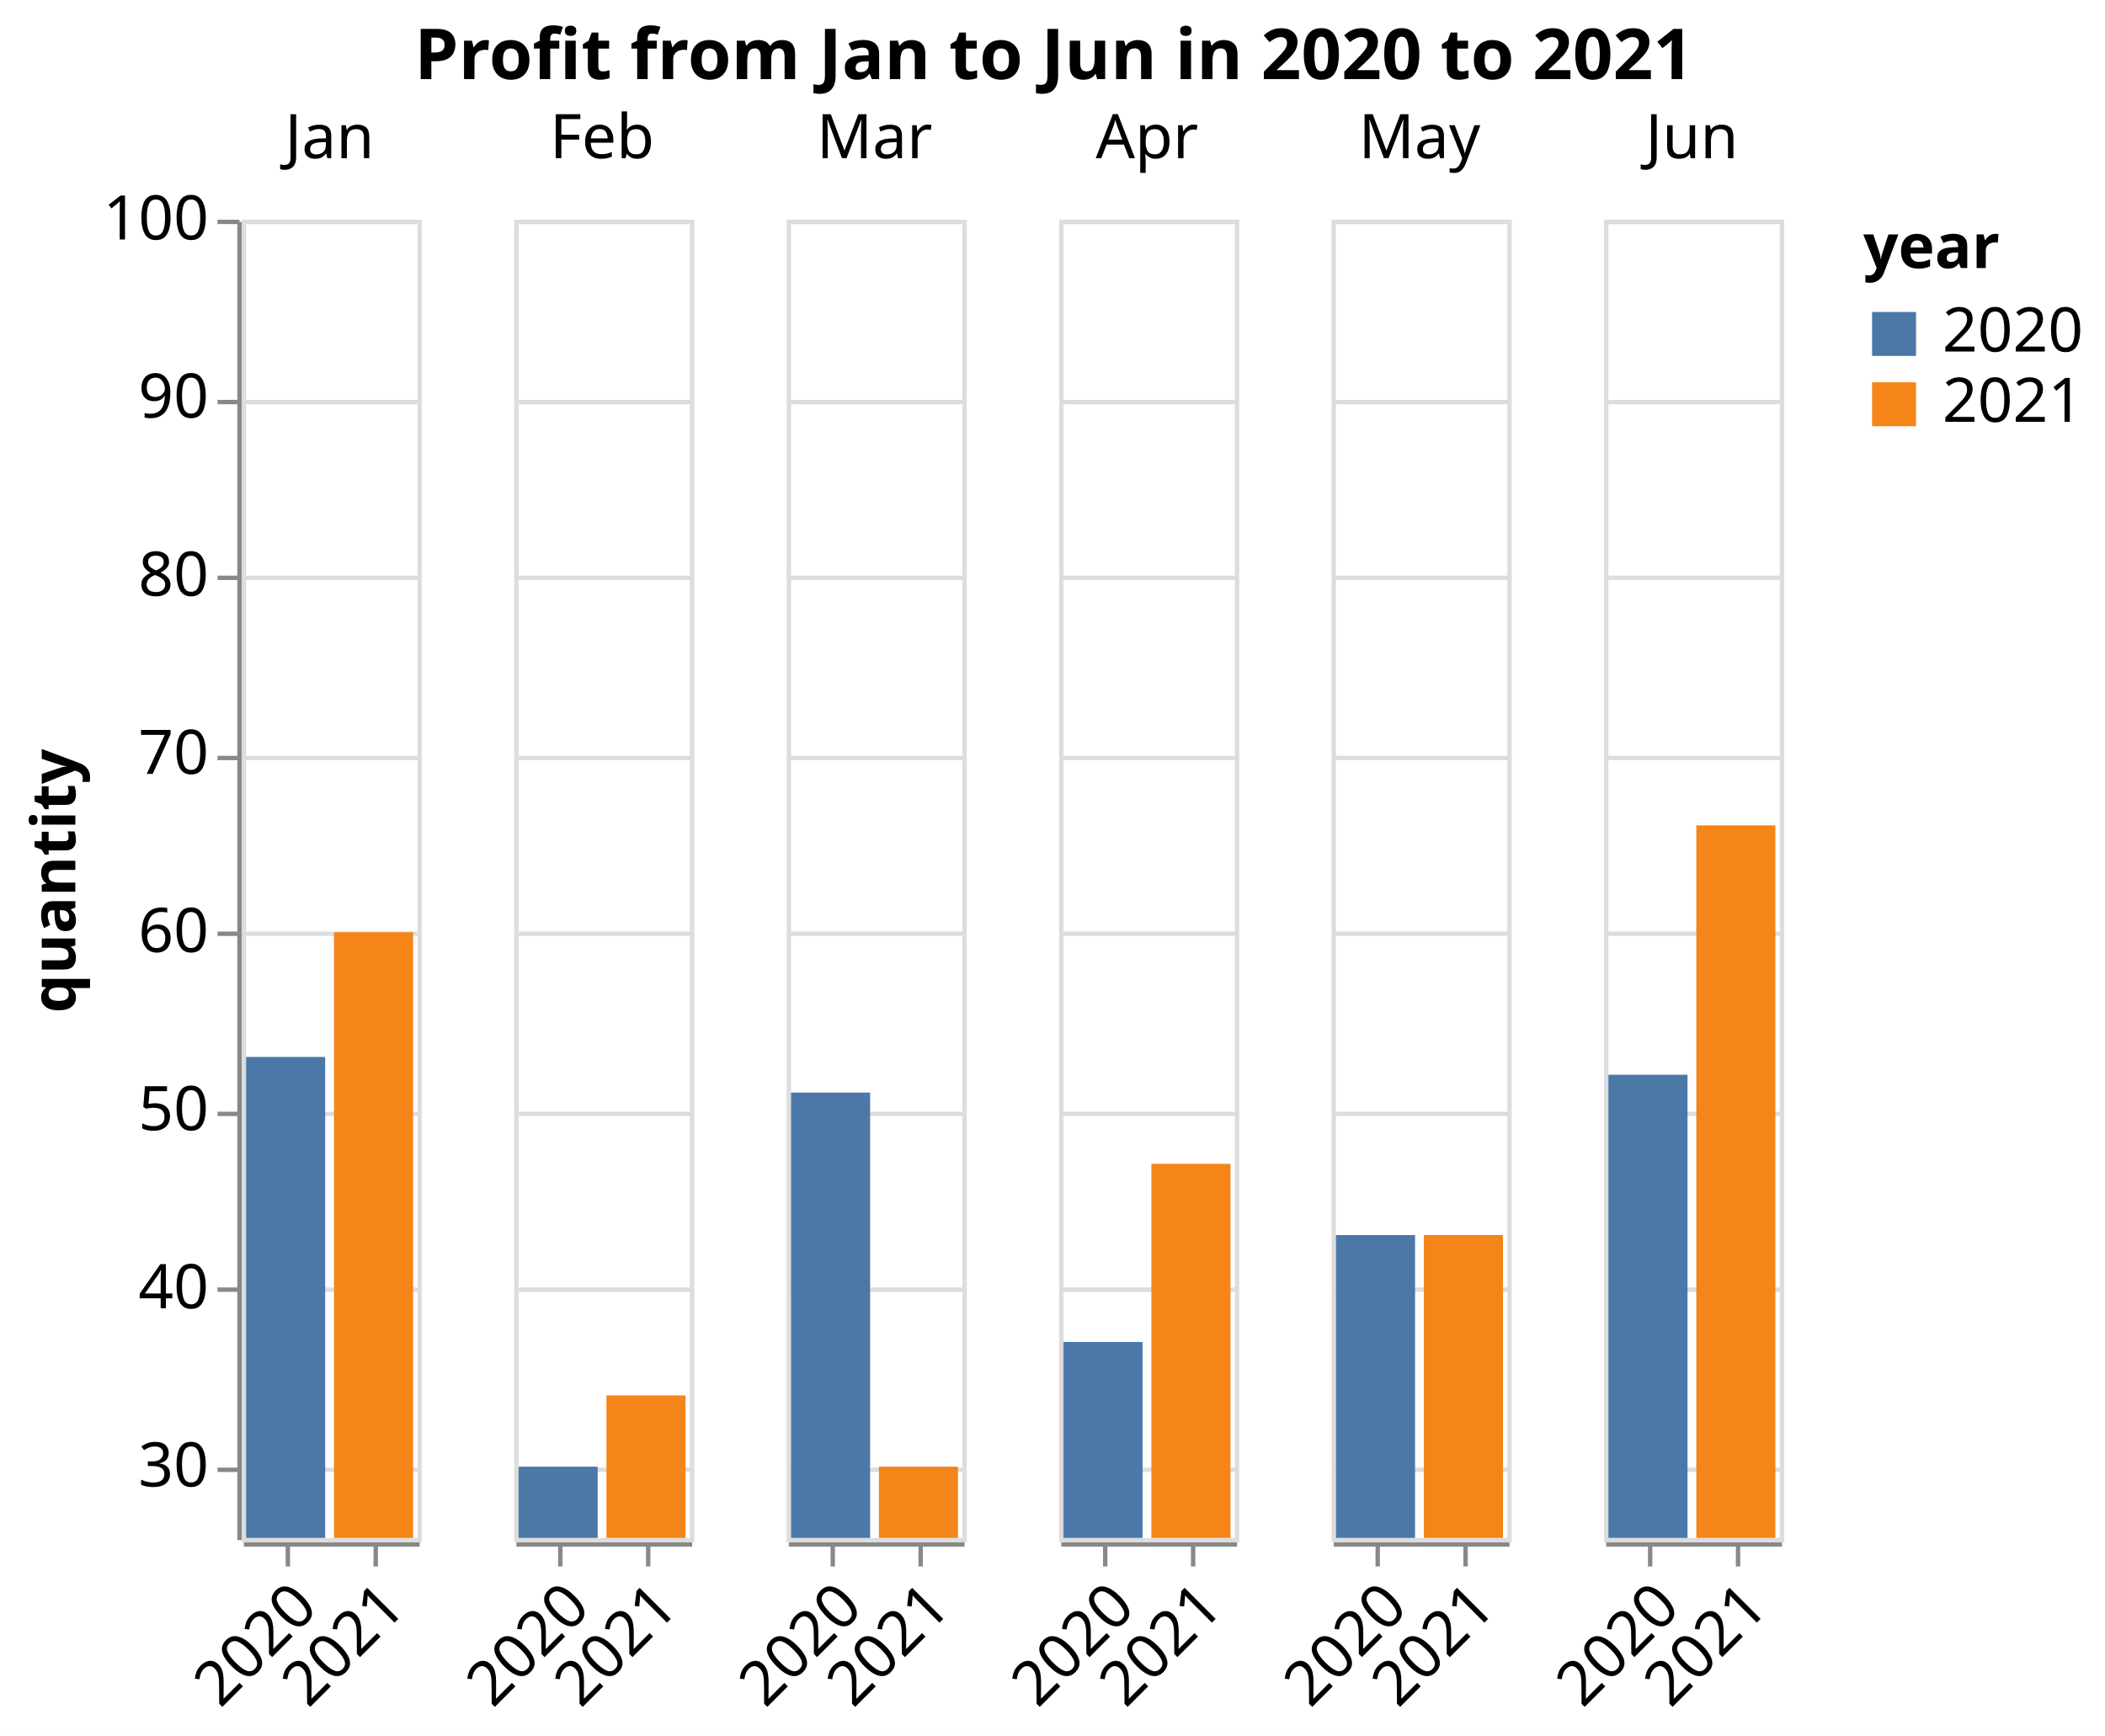
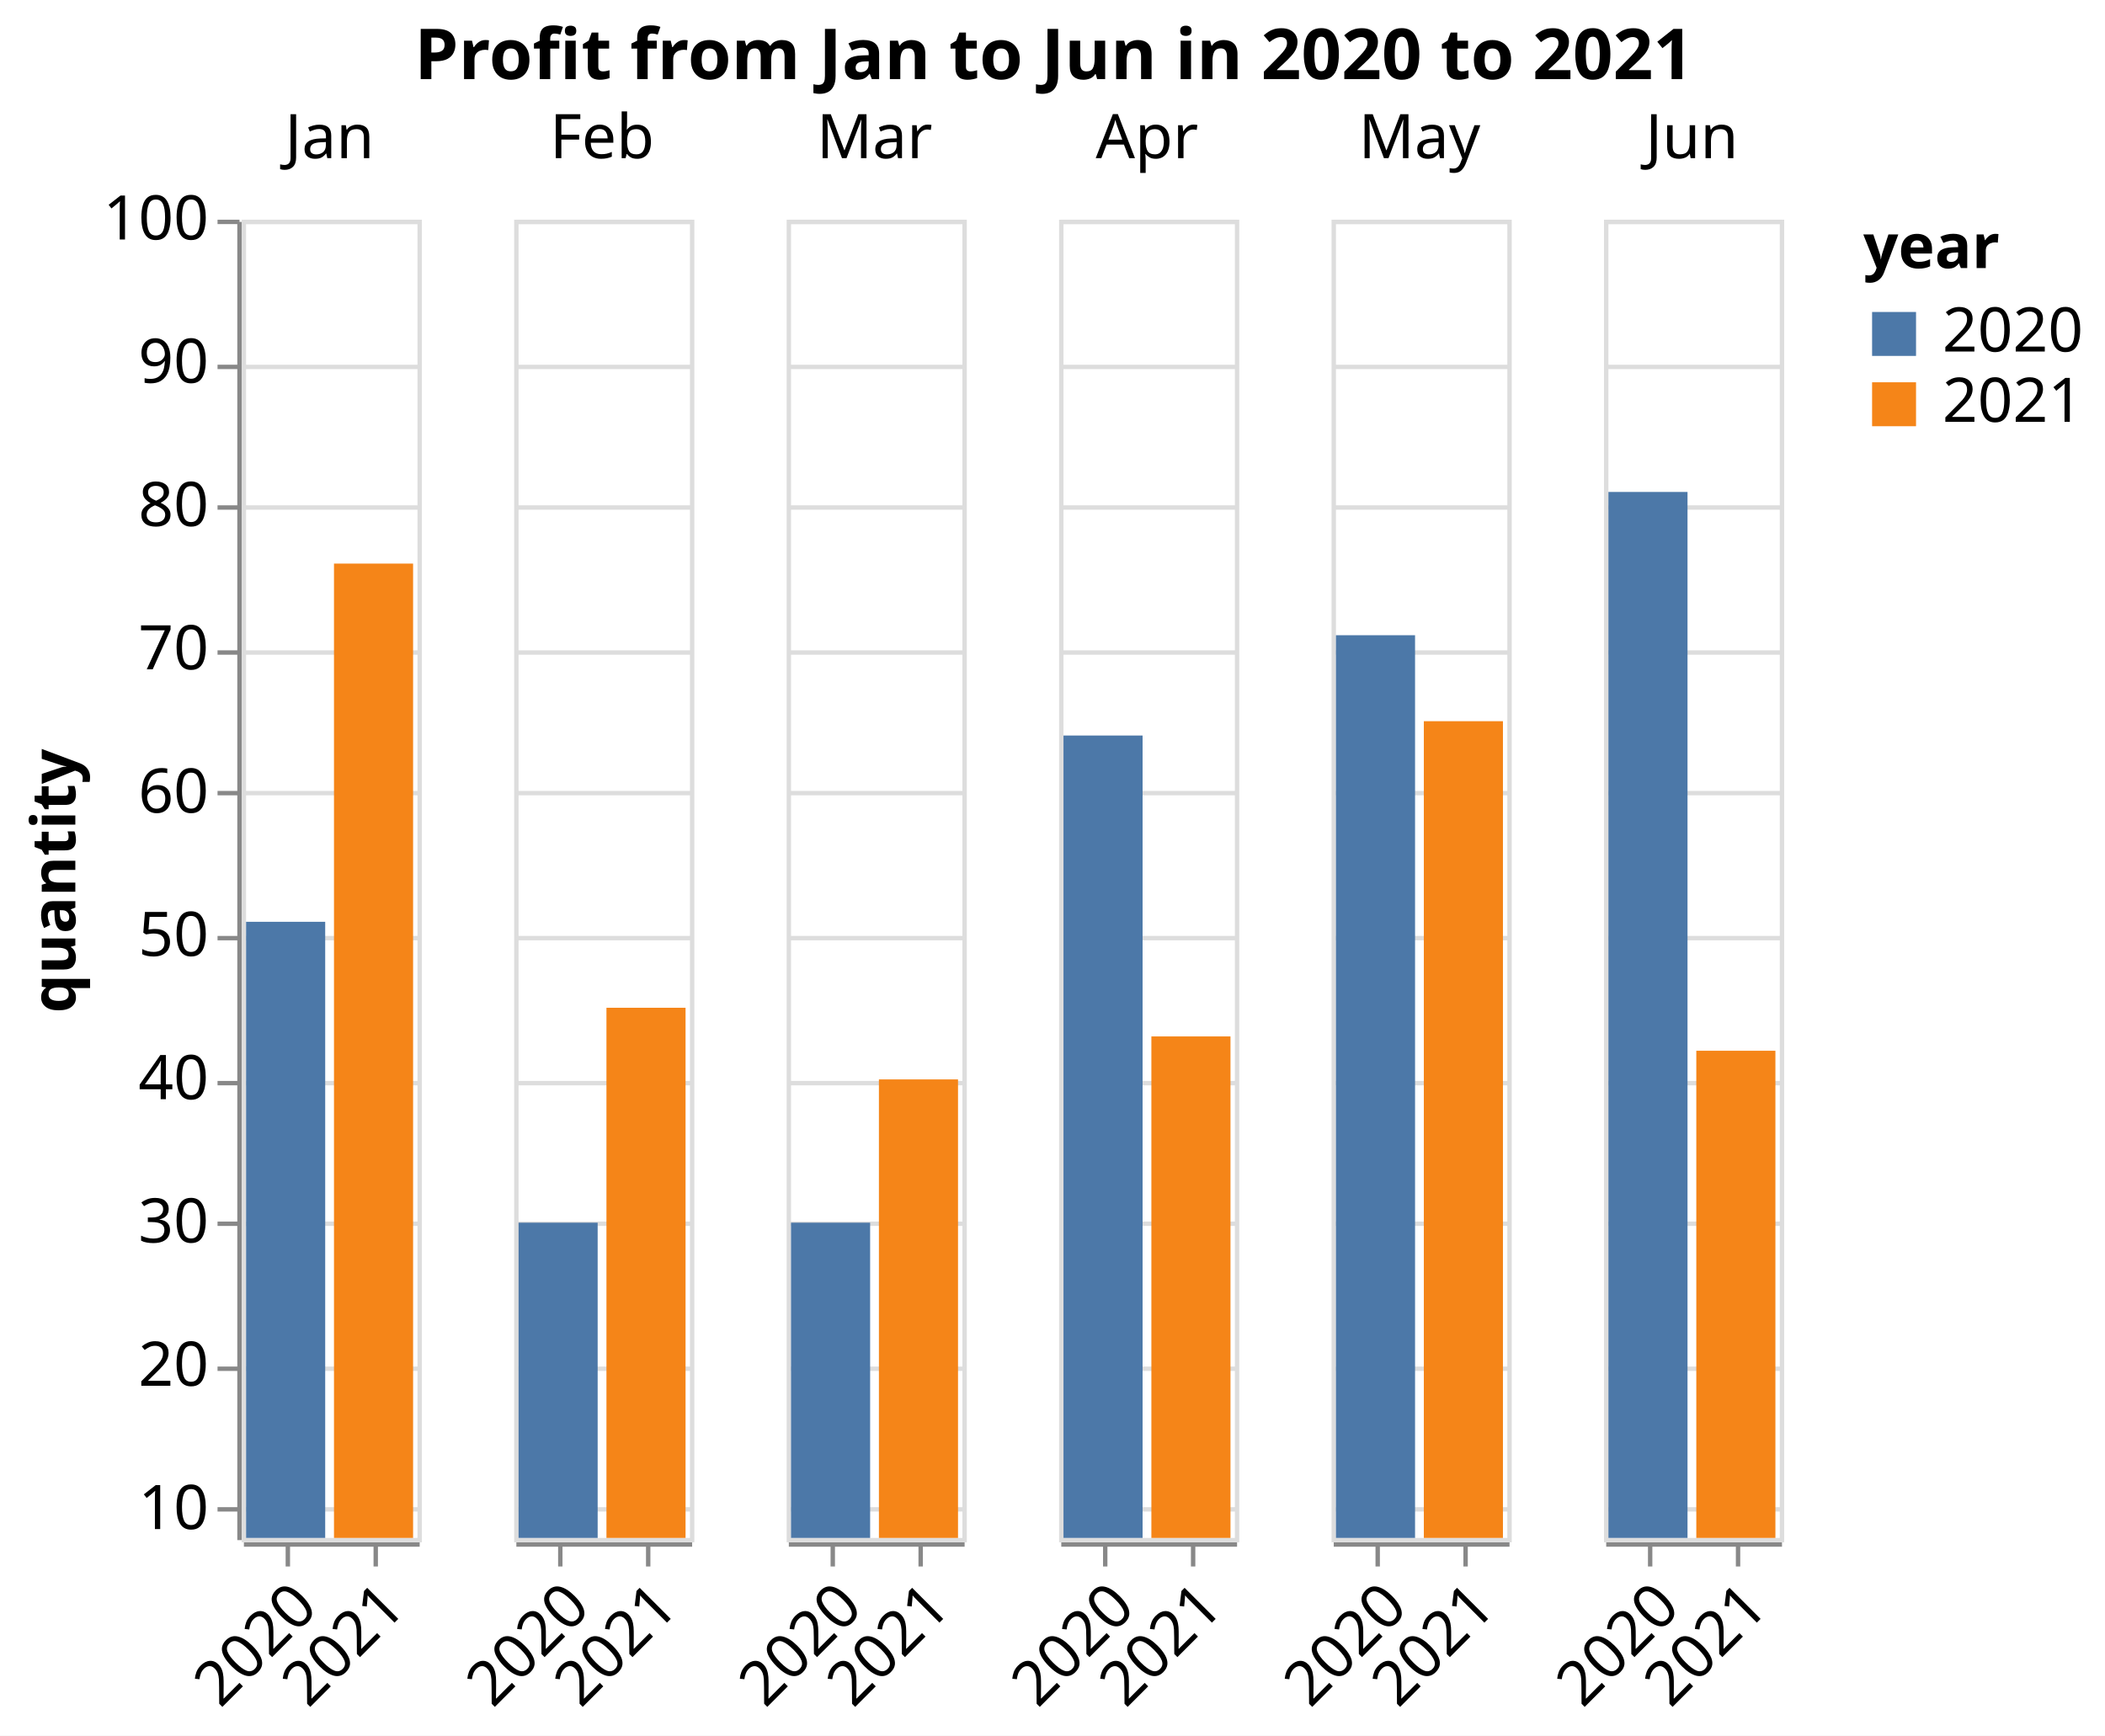
<svg xmlns="http://www.w3.org/2000/svg" version="1.1" class="marks" width="479" height="395" viewBox="0 0 479 395">
  <rect width="479" height="395" fill="white" />
  <g fill="none" stroke-miterlimit="10" transform="translate(55,50)">
    <g class="mark-group role-frame root" role="graphics-object" aria-roledescription="group mark container">
      <g transform="translate(0,0)">
        <path class="background" aria-hidden="true" d="M0,0h0v0h0Z" />
        <g>
          <g class="mark-group role-row-header row_header" role="graphics-object" aria-roledescription="group mark container">
            <g transform="translate(-1,0)">
              <path class="background" aria-hidden="true" d="M0,0h0v300h0Z" />
              <g>
-                 <g class="mark-group role-axis" role="graphics-symbol" aria-roledescription="axis" aria-label="Y-axis titled 'quantity' for a linear scale with values from 26 to 100">
-                   <g transform="translate(0.5,0.5)">
-                     <path class="background" aria-hidden="true" d="M0,0h0v0h0Z" pointer-events="none" />
-                     <g>
-                       <g class="mark-rule role-axis-tick" pointer-events="none">
-                         <line transform="translate(0,284)" x2="-5" y2="0" stroke="#888" stroke-width="1" opacity="1" />
-                         <line transform="translate(0,243)" x2="-5" y2="0" stroke="#888" stroke-width="1" opacity="1" />
-                         <line transform="translate(0,203)" x2="-5" y2="0" stroke="#888" stroke-width="1" opacity="1" />
-                         <line transform="translate(0,162)" x2="-5" y2="0" stroke="#888" stroke-width="1" opacity="1" />
-                         <line transform="translate(0,122)" x2="-5" y2="0" stroke="#888" stroke-width="1" opacity="1" />
-                         <line transform="translate(0,81)" x2="-5" y2="0" stroke="#888" stroke-width="1" opacity="1" />
-                         <line transform="translate(0,41)" x2="-5" y2="0" stroke="#888" stroke-width="1" opacity="1" />
+                 <g class="mark-group role-axis" role="graphics-symbol" aria-roledescription="axis" aria-label="Y-axis titled 'quantity' for a linear scale with values from 8 to 100">
+                   <g transform="translate(0.5,0.5)">
+                     <path class="background" aria-hidden="true" d="M0,0h0v0h0Z" pointer-events="none" />
+                     <g>
+                       <g class="mark-rule role-axis-tick" pointer-events="none">
+                         <line transform="translate(0,293)" x2="-5" y2="0" stroke="#888" stroke-width="1" opacity="1" />
+                         <line transform="translate(0,261)" x2="-5" y2="0" stroke="#888" stroke-width="1" opacity="1" />
+                         <line transform="translate(0,228)" x2="-5" y2="0" stroke="#888" stroke-width="1" opacity="1" />
+                         <line transform="translate(0,196)" x2="-5" y2="0" stroke="#888" stroke-width="1" opacity="1" />
+                         <line transform="translate(0,163)" x2="-5" y2="0" stroke="#888" stroke-width="1" opacity="1" />
+                         <line transform="translate(0,130)" x2="-5" y2="0" stroke="#888" stroke-width="1" opacity="1" />
+                         <line transform="translate(0,98)" x2="-5" y2="0" stroke="#888" stroke-width="1" opacity="1" />
+                         <line transform="translate(0,65)" x2="-5" y2="0" stroke="#888" stroke-width="1" opacity="1" />
+                         <line transform="translate(0,33)" x2="-5" y2="0" stroke="#888" stroke-width="1" opacity="1" />
                        <line transform="translate(0,0)" x2="-5" y2="0" stroke="#888" stroke-width="1" opacity="1" />
                      </g>
                      <g class="mark-text role-axis-label" pointer-events="none">
-                         <text text-anchor="end" transform="translate(-7,287.7838)" font-family="sans-serif" font-size="14px" fill="#000" opacity="1">30</text>
-                         <text text-anchor="end" transform="translate(-7,247.2432)" font-family="sans-serif" font-size="14px" fill="#000" opacity="1">40</text>
-                         <text text-anchor="end" transform="translate(-7,206.7027)" font-family="sans-serif" font-size="14px" fill="#000" opacity="1">50</text>
-                         <text text-anchor="end" transform="translate(-7,166.1622)" font-family="sans-serif" font-size="14px" fill="#000" opacity="1">60</text>
-                         <text text-anchor="end" transform="translate(-7,125.6216)" font-family="sans-serif" font-size="14px" fill="#000" opacity="1">70</text>
-                         <text text-anchor="end" transform="translate(-7,85.08108)" font-family="sans-serif" font-size="14px" fill="#000" opacity="1">80</text>
-                         <text text-anchor="end" transform="translate(-7,44.54054)" font-family="sans-serif" font-size="14px" fill="#000" opacity="1">90</text>
+                         <text text-anchor="end" transform="translate(-7,297.4783)" font-family="sans-serif" font-size="14px" fill="#000" opacity="1">10</text>
+                         <text text-anchor="end" transform="translate(-7,264.8696)" font-family="sans-serif" font-size="14px" fill="#000" opacity="1">20</text>
+                         <text text-anchor="end" transform="translate(-7,232.2609)" font-family="sans-serif" font-size="14px" fill="#000" opacity="1">30</text>
+                         <text text-anchor="end" transform="translate(-7,199.6522)" font-family="sans-serif" font-size="14px" fill="#000" opacity="1">40</text>
+                         <text text-anchor="end" transform="translate(-7,167.0435)" font-family="sans-serif" font-size="14px" fill="#000" opacity="1">50</text>
+                         <text text-anchor="end" transform="translate(-7,134.4348)" font-family="sans-serif" font-size="14px" fill="#000" opacity="1">60</text>
+                         <text text-anchor="end" transform="translate(-7,101.8261)" font-family="sans-serif" font-size="14px" fill="#000" opacity="1">70</text>
+                         <text text-anchor="end" transform="translate(-7,69.21739)" font-family="sans-serif" font-size="14px" fill="#000" opacity="1">80</text>
+                         <text text-anchor="end" transform="translate(-7,36.6087)" font-family="sans-serif" font-size="14px" fill="#000" opacity="1">90</text>
                        <text text-anchor="end" transform="translate(-7,4)" font-family="sans-serif" font-size="14px" fill="#000" opacity="1">100</text>
                      </g>
                      <g class="mark-rule role-axis-domain" pointer-events="none">
                        <line transform="translate(0,300)" x2="0" y2="-300" stroke="#888" stroke-width="1" opacity="1" />
                      </g>
                      <g class="mark-text role-axis-title" pointer-events="none">
                        <text text-anchor="middle" transform="translate(-34.3584,150) rotate(-90) translate(0,-3)" font-family="sans-serif" font-size="14px" font-weight="bold" fill="#000" opacity="1">quantity</text>
                      </g>
                    </g>
                    <path class="foreground" aria-hidden="true" d="" pointer-events="none" display="none" />
                  </g>
                </g>
              </g>
              <path class="foreground" aria-hidden="true" d="" display="none" />
            </g>
          </g>
          <g class="mark-group role-column-header column_header" role="graphics-object" aria-roledescription="group mark container">
            <g transform="translate(0,-1)">
              <path class="background" aria-hidden="true" d="M0,0h40v0h-40Z" />
              <g>
                <g class="mark-group role-title">
                  <g transform="translate(20,-24)">
                    <path class="background" aria-hidden="true" d="M0,0h0v0h0Z" pointer-events="none" />
                    <g>
                      <g class="mark-text role-title-text" role="graphics-symbol" aria-roledescription="title" aria-label="Title text 'Jan'" pointer-events="none">
                        <text text-anchor="middle" transform="translate(0,11)" font-family="sans-serif" font-size="14px" fill="#000" opacity="1">Jan</text>
                      </g>
                    </g>
                    <path class="foreground" aria-hidden="true" d="" pointer-events="none" display="none" />
                  </g>
                </g>
              </g>
              <path class="foreground" aria-hidden="true" d="" display="none" />
            </g>
            <g transform="translate(62,-1)">
              <path class="background" aria-hidden="true" d="M0,0h40v0h-40Z" />
              <g>
                <g class="mark-group role-title">
                  <g transform="translate(20,-24)">
                    <path class="background" aria-hidden="true" d="M0,0h0v0h0Z" pointer-events="none" />
                    <g>
                      <g class="mark-text role-title-text" role="graphics-symbol" aria-roledescription="title" aria-label="Title text 'Feb'" pointer-events="none">
                        <text text-anchor="middle" transform="translate(0,11)" font-family="sans-serif" font-size="14px" fill="#000" opacity="1">Feb</text>
                      </g>
                    </g>
                    <path class="foreground" aria-hidden="true" d="" pointer-events="none" display="none" />
                  </g>
                </g>
              </g>
              <path class="foreground" aria-hidden="true" d="" display="none" />
            </g>
            <g transform="translate(124,-1)">
              <path class="background" aria-hidden="true" d="M0,0h40v0h-40Z" />
              <g>
                <g class="mark-group role-title">
                  <g transform="translate(20,-24)">
                    <path class="background" aria-hidden="true" d="M0,0h0v0h0Z" pointer-events="none" />
                    <g>
                      <g class="mark-text role-title-text" role="graphics-symbol" aria-roledescription="title" aria-label="Title text 'Mar'" pointer-events="none">
                        <text text-anchor="middle" transform="translate(0,11)" font-family="sans-serif" font-size="14px" fill="#000" opacity="1">Mar</text>
                      </g>
                    </g>
                    <path class="foreground" aria-hidden="true" d="" pointer-events="none" display="none" />
                  </g>
                </g>
              </g>
              <path class="foreground" aria-hidden="true" d="" display="none" />
            </g>
            <g transform="translate(186,-1)">
              <path class="background" aria-hidden="true" d="M0,0h40v0h-40Z" />
              <g>
                <g class="mark-group role-title">
                  <g transform="translate(20,-24)">
                    <path class="background" aria-hidden="true" d="M0,0h0v0h0Z" pointer-events="none" />
                    <g>
                      <g class="mark-text role-title-text" role="graphics-symbol" aria-roledescription="title" aria-label="Title text 'Apr'" pointer-events="none">
                        <text text-anchor="middle" transform="translate(0,11)" font-family="sans-serif" font-size="14px" fill="#000" opacity="1">Apr</text>
                      </g>
                    </g>
                    <path class="foreground" aria-hidden="true" d="" pointer-events="none" display="none" />
                  </g>
                </g>
              </g>
              <path class="foreground" aria-hidden="true" d="" display="none" />
            </g>
            <g transform="translate(248,-1)">
              <path class="background" aria-hidden="true" d="M0,0h40v0h-40Z" />
              <g>
                <g class="mark-group role-title">
                  <g transform="translate(20,-24)">
                    <path class="background" aria-hidden="true" d="M0,0h0v0h0Z" pointer-events="none" />
                    <g>
                      <g class="mark-text role-title-text" role="graphics-symbol" aria-roledescription="title" aria-label="Title text 'May'" pointer-events="none">
                        <text text-anchor="middle" transform="translate(0,11)" font-family="sans-serif" font-size="14px" fill="#000" opacity="1">May</text>
                      </g>
                    </g>
                    <path class="foreground" aria-hidden="true" d="" pointer-events="none" display="none" />
                  </g>
                </g>
              </g>
              <path class="foreground" aria-hidden="true" d="" display="none" />
            </g>
            <g transform="translate(310,-1)">
              <path class="background" aria-hidden="true" d="M0,0h40v0h-40Z" />
              <g>
                <g class="mark-group role-title">
                  <g transform="translate(20,-24)">
                    <path class="background" aria-hidden="true" d="M0,0h0v0h0Z" pointer-events="none" />
                    <g>
                      <g class="mark-text role-title-text" role="graphics-symbol" aria-roledescription="title" aria-label="Title text 'Jun'" pointer-events="none">
                        <text text-anchor="middle" transform="translate(0,11)" font-family="sans-serif" font-size="14px" fill="#000" opacity="1">Jun</text>
                      </g>
                    </g>
                    <path class="foreground" aria-hidden="true" d="" pointer-events="none" display="none" />
                  </g>
                </g>
              </g>
              <path class="foreground" aria-hidden="true" d="" display="none" />
            </g>
          </g>
          <g class="mark-group role-column-footer column_footer" role="graphics-object" aria-roledescription="group mark container">
            <g transform="translate(0,301)">
              <path class="background" aria-hidden="true" d="M0,0h40v0h-40Z" />
              <g>
                <g class="mark-group role-axis" role="graphics-symbol" aria-roledescription="axis" aria-label="X-axis for a discrete scale with 2 values: 2020, 2021">
                  <g transform="translate(0.5,0.5)">
                    <path class="background" aria-hidden="true" d="M0,0h0v0h0Z" pointer-events="none" />
                    <g>
                      <g class="mark-rule role-axis-tick" pointer-events="none">
                        <line transform="translate(10,0)" x2="0" y2="5" stroke="#888" stroke-width="1" opacity="1" />
                        <line transform="translate(30,0)" x2="0" y2="5" stroke="#888" stroke-width="1" opacity="1" />
                      </g>
                      <g class="mark-text role-axis-label" pointer-events="none">
                        <text text-anchor="end" transform="translate(9.5,7) rotate(315) translate(0,11)" font-family="sans-serif" font-size="14px" fill="#000" opacity="1">2020</text>
                        <text text-anchor="end" transform="translate(29.5,7) rotate(315) translate(0,11)" font-family="sans-serif" font-size="14px" fill="#000" opacity="1">2021</text>
                      </g>
                      <g class="mark-rule role-axis-domain" pointer-events="none">
                        <line transform="translate(0,0)" x2="40" y2="0" stroke="#888" stroke-width="1" opacity="1" />
                      </g>
                    </g>
                    <path class="foreground" aria-hidden="true" d="" pointer-events="none" display="none" />
                  </g>
                </g>
              </g>
              <path class="foreground" aria-hidden="true" d="" display="none" />
            </g>
            <g transform="translate(62,301)">
              <path class="background" aria-hidden="true" d="M0,0h40v0h-40Z" />
              <g>
                <g class="mark-group role-axis" role="graphics-symbol" aria-roledescription="axis" aria-label="X-axis for a discrete scale with 2 values: 2020, 2021">
                  <g transform="translate(0.5,0.5)">
                    <path class="background" aria-hidden="true" d="M0,0h0v0h0Z" pointer-events="none" />
                    <g>
                      <g class="mark-rule role-axis-tick" pointer-events="none">
                        <line transform="translate(10,0)" x2="0" y2="5" stroke="#888" stroke-width="1" opacity="1" />
                        <line transform="translate(30,0)" x2="0" y2="5" stroke="#888" stroke-width="1" opacity="1" />
                      </g>
                      <g class="mark-text role-axis-label" pointer-events="none">
                        <text text-anchor="end" transform="translate(9.5,7) rotate(315) translate(0,11)" font-family="sans-serif" font-size="14px" fill="#000" opacity="1">2020</text>
                        <text text-anchor="end" transform="translate(29.5,7) rotate(315) translate(0,11)" font-family="sans-serif" font-size="14px" fill="#000" opacity="1">2021</text>
                      </g>
                      <g class="mark-rule role-axis-domain" pointer-events="none">
                        <line transform="translate(0,0)" x2="40" y2="0" stroke="#888" stroke-width="1" opacity="1" />
                      </g>
                    </g>
                    <path class="foreground" aria-hidden="true" d="" pointer-events="none" display="none" />
                  </g>
                </g>
              </g>
              <path class="foreground" aria-hidden="true" d="" display="none" />
            </g>
            <g transform="translate(124,301)">
              <path class="background" aria-hidden="true" d="M0,0h40v0h-40Z" />
              <g>
                <g class="mark-group role-axis" role="graphics-symbol" aria-roledescription="axis" aria-label="X-axis for a discrete scale with 2 values: 2020, 2021">
                  <g transform="translate(0.5,0.5)">
                    <path class="background" aria-hidden="true" d="M0,0h0v0h0Z" pointer-events="none" />
                    <g>
                      <g class="mark-rule role-axis-tick" pointer-events="none">
                        <line transform="translate(10,0)" x2="0" y2="5" stroke="#888" stroke-width="1" opacity="1" />
                        <line transform="translate(30,0)" x2="0" y2="5" stroke="#888" stroke-width="1" opacity="1" />
                      </g>
                      <g class="mark-text role-axis-label" pointer-events="none">
                        <text text-anchor="end" transform="translate(9.5,7) rotate(315) translate(0,11)" font-family="sans-serif" font-size="14px" fill="#000" opacity="1">2020</text>
                        <text text-anchor="end" transform="translate(29.5,7) rotate(315) translate(0,11)" font-family="sans-serif" font-size="14px" fill="#000" opacity="1">2021</text>
                      </g>
                      <g class="mark-rule role-axis-domain" pointer-events="none">
                        <line transform="translate(0,0)" x2="40" y2="0" stroke="#888" stroke-width="1" opacity="1" />
                      </g>
                    </g>
                    <path class="foreground" aria-hidden="true" d="" pointer-events="none" display="none" />
                  </g>
                </g>
              </g>
              <path class="foreground" aria-hidden="true" d="" display="none" />
            </g>
            <g transform="translate(186,301)">
              <path class="background" aria-hidden="true" d="M0,0h40v0h-40Z" />
              <g>
                <g class="mark-group role-axis" role="graphics-symbol" aria-roledescription="axis" aria-label="X-axis for a discrete scale with 2 values: 2020, 2021">
                  <g transform="translate(0.5,0.5)">
                    <path class="background" aria-hidden="true" d="M0,0h0v0h0Z" pointer-events="none" />
                    <g>
                      <g class="mark-rule role-axis-tick" pointer-events="none">
                        <line transform="translate(10,0)" x2="0" y2="5" stroke="#888" stroke-width="1" opacity="1" />
                        <line transform="translate(30,0)" x2="0" y2="5" stroke="#888" stroke-width="1" opacity="1" />
                      </g>
                      <g class="mark-text role-axis-label" pointer-events="none">
                        <text text-anchor="end" transform="translate(9.5,7) rotate(315) translate(0,11)" font-family="sans-serif" font-size="14px" fill="#000" opacity="1">2020</text>
                        <text text-anchor="end" transform="translate(29.5,7) rotate(315) translate(0,11)" font-family="sans-serif" font-size="14px" fill="#000" opacity="1">2021</text>
                      </g>
                      <g class="mark-rule role-axis-domain" pointer-events="none">
                        <line transform="translate(0,0)" x2="40" y2="0" stroke="#888" stroke-width="1" opacity="1" />
                      </g>
                    </g>
                    <path class="foreground" aria-hidden="true" d="" pointer-events="none" display="none" />
                  </g>
                </g>
              </g>
              <path class="foreground" aria-hidden="true" d="" display="none" />
            </g>
            <g transform="translate(248,301)">
              <path class="background" aria-hidden="true" d="M0,0h40v0h-40Z" />
              <g>
                <g class="mark-group role-axis" role="graphics-symbol" aria-roledescription="axis" aria-label="X-axis for a discrete scale with 2 values: 2020, 2021">
                  <g transform="translate(0.5,0.5)">
                    <path class="background" aria-hidden="true" d="M0,0h0v0h0Z" pointer-events="none" />
                    <g>
                      <g class="mark-rule role-axis-tick" pointer-events="none">
                        <line transform="translate(10,0)" x2="0" y2="5" stroke="#888" stroke-width="1" opacity="1" />
                        <line transform="translate(30,0)" x2="0" y2="5" stroke="#888" stroke-width="1" opacity="1" />
                      </g>
                      <g class="mark-text role-axis-label" pointer-events="none">
                        <text text-anchor="end" transform="translate(9.5,7) rotate(315) translate(0,11)" font-family="sans-serif" font-size="14px" fill="#000" opacity="1">2020</text>
                        <text text-anchor="end" transform="translate(29.5,7) rotate(315) translate(0,11)" font-family="sans-serif" font-size="14px" fill="#000" opacity="1">2021</text>
                      </g>
                      <g class="mark-rule role-axis-domain" pointer-events="none">
                        <line transform="translate(0,0)" x2="40" y2="0" stroke="#888" stroke-width="1" opacity="1" />
                      </g>
                    </g>
                    <path class="foreground" aria-hidden="true" d="" pointer-events="none" display="none" />
                  </g>
                </g>
              </g>
              <path class="foreground" aria-hidden="true" d="" display="none" />
            </g>
            <g transform="translate(310,301)">
              <path class="background" aria-hidden="true" d="M0,0h40v0h-40Z" />
              <g>
                <g class="mark-group role-axis" role="graphics-symbol" aria-roledescription="axis" aria-label="X-axis for a discrete scale with 2 values: 2020, 2021">
                  <g transform="translate(0.5,0.5)">
                    <path class="background" aria-hidden="true" d="M0,0h0v0h0Z" pointer-events="none" />
                    <g>
                      <g class="mark-rule role-axis-tick" pointer-events="none">
                        <line transform="translate(10,0)" x2="0" y2="5" stroke="#888" stroke-width="1" opacity="1" />
                        <line transform="translate(30,0)" x2="0" y2="5" stroke="#888" stroke-width="1" opacity="1" />
                      </g>
                      <g class="mark-text role-axis-label" pointer-events="none">
                        <text text-anchor="end" transform="translate(9.5,7) rotate(315) translate(0,11)" font-family="sans-serif" font-size="14px" fill="#000" opacity="1">2020</text>
                        <text text-anchor="end" transform="translate(29.5,7) rotate(315) translate(0,11)" font-family="sans-serif" font-size="14px" fill="#000" opacity="1">2021</text>
                      </g>
                      <g class="mark-rule role-axis-domain" pointer-events="none">
                        <line transform="translate(0,0)" x2="40" y2="0" stroke="#888" stroke-width="1" opacity="1" />
                      </g>
                    </g>
                    <path class="foreground" aria-hidden="true" d="" pointer-events="none" display="none" />
                  </g>
                </g>
              </g>
              <path class="foreground" aria-hidden="true" d="" display="none" />
            </g>
          </g>
          <g class="mark-group role-scope cell" role="graphics-object" aria-roledescription="group mark container">
            <g transform="translate(0,0)">
              <path class="background" aria-hidden="true" d="M0.5,0.5h40v300h-40Z" stroke="#ddd" />
              <g>
-                 <g class="mark-group role-axis" role="graphics-symbol" aria-roledescription="axis" aria-label="Y-axis for a linear scale with values from 26 to 100">
+                 <g class="mark-group role-axis" aria-hidden="true">
                  <g transform="translate(0.5,0.5)">
                    <path class="background" aria-hidden="true" d="M0,0h0v0h0Z" pointer-events="none" />
                    <g>
                      <g class="mark-rule role-axis-grid" pointer-events="none">
-                         <line transform="translate(0,284)" x2="40" y2="0" stroke="#ddd" stroke-width="1" opacity="1" />
-                         <line transform="translate(0,243)" x2="40" y2="0" stroke="#ddd" stroke-width="1" opacity="1" />
-                         <line transform="translate(0,203)" x2="40" y2="0" stroke="#ddd" stroke-width="1" opacity="1" />
-                         <line transform="translate(0,162)" x2="40" y2="0" stroke="#ddd" stroke-width="1" opacity="1" />
-                         <line transform="translate(0,122)" x2="40" y2="0" stroke="#ddd" stroke-width="1" opacity="1" />
-                         <line transform="translate(0,81)" x2="40" y2="0" stroke="#ddd" stroke-width="1" opacity="1" />
-                         <line transform="translate(0,41)" x2="40" y2="0" stroke="#ddd" stroke-width="1" opacity="1" />
+                         <line transform="translate(0,293)" x2="40" y2="0" stroke="#ddd" stroke-width="1" opacity="1" />
+                         <line transform="translate(0,261)" x2="40" y2="0" stroke="#ddd" stroke-width="1" opacity="1" />
+                         <line transform="translate(0,228)" x2="40" y2="0" stroke="#ddd" stroke-width="1" opacity="1" />
+                         <line transform="translate(0,196)" x2="40" y2="0" stroke="#ddd" stroke-width="1" opacity="1" />
+                         <line transform="translate(0,163)" x2="40" y2="0" stroke="#ddd" stroke-width="1" opacity="1" />
+                         <line transform="translate(0,130)" x2="40" y2="0" stroke="#ddd" stroke-width="1" opacity="1" />
+                         <line transform="translate(0,98)" x2="40" y2="0" stroke="#ddd" stroke-width="1" opacity="1" />
+                         <line transform="translate(0,65)" x2="40" y2="0" stroke="#ddd" stroke-width="1" opacity="1" />
+                         <line transform="translate(0,33)" x2="40" y2="0" stroke="#ddd" stroke-width="1" opacity="1" />
                        <line transform="translate(0,0)" x2="40" y2="0" stroke="#ddd" stroke-width="1" opacity="1" />
                      </g>
                    </g>
                    <path class="foreground" aria-hidden="true" d="" pointer-events="none" display="none" />
                  </g>
                </g>
-                 <g class="mark-rect role-mark child_marks" role="graphics-symbol" aria-roledescription="rect mark container">
-                   <path d="M1,190.541h18v109.459h-18Z" fill="#4c78a8" />
-                   <path d="M21,162.162h18v137.838h-18Z" fill="#f58518" />
+                 <g class="mark-rect role-mark child_marks" role="graphics-object" aria-roledescription="rect mark container">
+                   <path aria-label="year: 2020; quantity: 51" role="graphics-symbol" aria-roledescription="bar" d="M1,159.783h18v140.217h-18Z" fill="#4c78a8" />
+                   <path aria-label="year: 2021; quantity: 76" role="graphics-symbol" aria-roledescription="bar" d="M21,78.261h18v221.739h-18Z" fill="#f58518" />
                </g>
              </g>
              <path class="foreground" aria-hidden="true" d="" display="none" />
            </g>
            <g transform="translate(62,0)">
              <path class="background" aria-hidden="true" d="M0.5,0.5h40v300h-40Z" stroke="#ddd" />
              <g>
-                 <g class="mark-group role-axis" role="graphics-symbol" aria-roledescription="axis" aria-label="Y-axis for a linear scale with values from 26 to 100">
+                 <g class="mark-group role-axis" aria-hidden="true">
                  <g transform="translate(0.5,0.5)">
                    <path class="background" aria-hidden="true" d="M0,0h0v0h0Z" pointer-events="none" />
                    <g>
                      <g class="mark-rule role-axis-grid" pointer-events="none">
-                         <line transform="translate(0,284)" x2="40" y2="0" stroke="#ddd" stroke-width="1" opacity="1" />
-                         <line transform="translate(0,243)" x2="40" y2="0" stroke="#ddd" stroke-width="1" opacity="1" />
-                         <line transform="translate(0,203)" x2="40" y2="0" stroke="#ddd" stroke-width="1" opacity="1" />
-                         <line transform="translate(0,162)" x2="40" y2="0" stroke="#ddd" stroke-width="1" opacity="1" />
-                         <line transform="translate(0,122)" x2="40" y2="0" stroke="#ddd" stroke-width="1" opacity="1" />
-                         <line transform="translate(0,81)" x2="40" y2="0" stroke="#ddd" stroke-width="1" opacity="1" />
-                         <line transform="translate(0,41)" x2="40" y2="0" stroke="#ddd" stroke-width="1" opacity="1" />
+                         <line transform="translate(0,293)" x2="40" y2="0" stroke="#ddd" stroke-width="1" opacity="1" />
+                         <line transform="translate(0,261)" x2="40" y2="0" stroke="#ddd" stroke-width="1" opacity="1" />
+                         <line transform="translate(0,228)" x2="40" y2="0" stroke="#ddd" stroke-width="1" opacity="1" />
+                         <line transform="translate(0,196)" x2="40" y2="0" stroke="#ddd" stroke-width="1" opacity="1" />
+                         <line transform="translate(0,163)" x2="40" y2="0" stroke="#ddd" stroke-width="1" opacity="1" />
+                         <line transform="translate(0,130)" x2="40" y2="0" stroke="#ddd" stroke-width="1" opacity="1" />
+                         <line transform="translate(0,98)" x2="40" y2="0" stroke="#ddd" stroke-width="1" opacity="1" />
+                         <line transform="translate(0,65)" x2="40" y2="0" stroke="#ddd" stroke-width="1" opacity="1" />
+                         <line transform="translate(0,33)" x2="40" y2="0" stroke="#ddd" stroke-width="1" opacity="1" />
                        <line transform="translate(0,0)" x2="40" y2="0" stroke="#ddd" stroke-width="1" opacity="1" />
                      </g>
                    </g>
                    <path class="foreground" aria-hidden="true" d="" pointer-events="none" display="none" />
                  </g>
                </g>
-                 <g class="mark-rect role-mark child_marks" role="graphics-symbol" aria-roledescription="rect mark container">
-                   <path d="M1,283.784h18v16.216h-18Z" fill="#4c78a8" />
-                   <path d="M21,267.568h18v32.432h-18Z" fill="#f58518" />
+                 <g class="mark-rect role-mark child_marks" role="graphics-object" aria-roledescription="rect mark container">
+                   <path aria-label="year: 2020; quantity: 30" role="graphics-symbol" aria-roledescription="bar" d="M1,228.261h18v71.739h-18Z" fill="#4c78a8" />
+                   <path aria-label="year: 2021; quantity: 45" role="graphics-symbol" aria-roledescription="bar" d="M21,179.348h18v120.652h-18Z" fill="#f58518" />
                </g>
              </g>
              <path class="foreground" aria-hidden="true" d="" display="none" />
            </g>
            <g transform="translate(124,0)">
              <path class="background" aria-hidden="true" d="M0.5,0.5h40v300h-40Z" stroke="#ddd" />
              <g>
-                 <g class="mark-group role-axis" role="graphics-symbol" aria-roledescription="axis" aria-label="Y-axis for a linear scale with values from 26 to 100">
+                 <g class="mark-group role-axis" aria-hidden="true">
                  <g transform="translate(0.5,0.5)">
                    <path class="background" aria-hidden="true" d="M0,0h0v0h0Z" pointer-events="none" />
                    <g>
                      <g class="mark-rule role-axis-grid" pointer-events="none">
-                         <line transform="translate(0,284)" x2="40" y2="0" stroke="#ddd" stroke-width="1" opacity="1" />
-                         <line transform="translate(0,243)" x2="40" y2="0" stroke="#ddd" stroke-width="1" opacity="1" />
-                         <line transform="translate(0,203)" x2="40" y2="0" stroke="#ddd" stroke-width="1" opacity="1" />
-                         <line transform="translate(0,162)" x2="40" y2="0" stroke="#ddd" stroke-width="1" opacity="1" />
-                         <line transform="translate(0,122)" x2="40" y2="0" stroke="#ddd" stroke-width="1" opacity="1" />
-                         <line transform="translate(0,81)" x2="40" y2="0" stroke="#ddd" stroke-width="1" opacity="1" />
-                         <line transform="translate(0,41)" x2="40" y2="0" stroke="#ddd" stroke-width="1" opacity="1" />
+                         <line transform="translate(0,293)" x2="40" y2="0" stroke="#ddd" stroke-width="1" opacity="1" />
+                         <line transform="translate(0,261)" x2="40" y2="0" stroke="#ddd" stroke-width="1" opacity="1" />
+                         <line transform="translate(0,228)" x2="40" y2="0" stroke="#ddd" stroke-width="1" opacity="1" />
+                         <line transform="translate(0,196)" x2="40" y2="0" stroke="#ddd" stroke-width="1" opacity="1" />
+                         <line transform="translate(0,163)" x2="40" y2="0" stroke="#ddd" stroke-width="1" opacity="1" />
+                         <line transform="translate(0,130)" x2="40" y2="0" stroke="#ddd" stroke-width="1" opacity="1" />
+                         <line transform="translate(0,98)" x2="40" y2="0" stroke="#ddd" stroke-width="1" opacity="1" />
+                         <line transform="translate(0,65)" x2="40" y2="0" stroke="#ddd" stroke-width="1" opacity="1" />
+                         <line transform="translate(0,33)" x2="40" y2="0" stroke="#ddd" stroke-width="1" opacity="1" />
                        <line transform="translate(0,0)" x2="40" y2="0" stroke="#ddd" stroke-width="1" opacity="1" />
                      </g>
                    </g>
                    <path class="foreground" aria-hidden="true" d="" pointer-events="none" display="none" />
                  </g>
                </g>
-                 <g class="mark-rect role-mark child_marks" role="graphics-symbol" aria-roledescription="rect mark container">
-                   <path d="M1,198.649h18v101.351h-18Z" fill="#4c78a8" />
-                   <path d="M21,283.784h18v16.216h-18Z" fill="#f58518" />
+                 <g class="mark-rect role-mark child_marks" role="graphics-object" aria-roledescription="rect mark container">
+                   <path aria-label="year: 2020; quantity: 30" role="graphics-symbol" aria-roledescription="bar" d="M1,228.261h18v71.739h-18Z" fill="#4c78a8" />
+                   <path aria-label="year: 2021; quantity: 40" role="graphics-symbol" aria-roledescription="bar" d="M21,195.652h18v104.348h-18Z" fill="#f58518" />
                </g>
              </g>
              <path class="foreground" aria-hidden="true" d="" display="none" />
            </g>
            <g transform="translate(186,0)">
              <path class="background" aria-hidden="true" d="M0.5,0.5h40v300h-40Z" stroke="#ddd" />
              <g>
-                 <g class="mark-group role-axis" role="graphics-symbol" aria-roledescription="axis" aria-label="Y-axis for a linear scale with values from 26 to 100">
+                 <g class="mark-group role-axis" aria-hidden="true">
                  <g transform="translate(0.5,0.5)">
                    <path class="background" aria-hidden="true" d="M0,0h0v0h0Z" pointer-events="none" />
                    <g>
                      <g class="mark-rule role-axis-grid" pointer-events="none">
-                         <line transform="translate(0,284)" x2="40" y2="0" stroke="#ddd" stroke-width="1" opacity="1" />
-                         <line transform="translate(0,243)" x2="40" y2="0" stroke="#ddd" stroke-width="1" opacity="1" />
-                         <line transform="translate(0,203)" x2="40" y2="0" stroke="#ddd" stroke-width="1" opacity="1" />
-                         <line transform="translate(0,162)" x2="40" y2="0" stroke="#ddd" stroke-width="1" opacity="1" />
-                         <line transform="translate(0,122)" x2="40" y2="0" stroke="#ddd" stroke-width="1" opacity="1" />
-                         <line transform="translate(0,81)" x2="40" y2="0" stroke="#ddd" stroke-width="1" opacity="1" />
-                         <line transform="translate(0,41)" x2="40" y2="0" stroke="#ddd" stroke-width="1" opacity="1" />
+                         <line transform="translate(0,293)" x2="40" y2="0" stroke="#ddd" stroke-width="1" opacity="1" />
+                         <line transform="translate(0,261)" x2="40" y2="0" stroke="#ddd" stroke-width="1" opacity="1" />
+                         <line transform="translate(0,228)" x2="40" y2="0" stroke="#ddd" stroke-width="1" opacity="1" />
+                         <line transform="translate(0,196)" x2="40" y2="0" stroke="#ddd" stroke-width="1" opacity="1" />
+                         <line transform="translate(0,163)" x2="40" y2="0" stroke="#ddd" stroke-width="1" opacity="1" />
+                         <line transform="translate(0,130)" x2="40" y2="0" stroke="#ddd" stroke-width="1" opacity="1" />
+                         <line transform="translate(0,98)" x2="40" y2="0" stroke="#ddd" stroke-width="1" opacity="1" />
+                         <line transform="translate(0,65)" x2="40" y2="0" stroke="#ddd" stroke-width="1" opacity="1" />
+                         <line transform="translate(0,33)" x2="40" y2="0" stroke="#ddd" stroke-width="1" opacity="1" />
                        <line transform="translate(0,0)" x2="40" y2="0" stroke="#ddd" stroke-width="1" opacity="1" />
                      </g>
                    </g>
                    <path class="foreground" aria-hidden="true" d="" pointer-events="none" display="none" />
                  </g>
                </g>
-                 <g class="mark-rect role-mark child_marks" role="graphics-symbol" aria-roledescription="rect mark container">
-                   <path d="M1,255.405h18v44.595h-18Z" fill="#4c78a8" />
-                   <path d="M21,214.865h18v85.135h-18Z" fill="#f58518" />
+                 <g class="mark-rect role-mark child_marks" role="graphics-object" aria-roledescription="rect mark container">
+                   <path aria-label="year: 2020; quantity: 64" role="graphics-symbol" aria-roledescription="bar" d="M1,117.391h18v182.609h-18Z" fill="#4c78a8" />
+                   <path aria-label="year: 2021; quantity: 43" role="graphics-symbol" aria-roledescription="bar" d="M21,185.87h18v114.13h-18Z" fill="#f58518" />
                </g>
              </g>
              <path class="foreground" aria-hidden="true" d="" display="none" />
            </g>
            <g transform="translate(248,0)">
              <path class="background" aria-hidden="true" d="M0.5,0.5h40v300h-40Z" stroke="#ddd" />
              <g>
-                 <g class="mark-group role-axis" role="graphics-symbol" aria-roledescription="axis" aria-label="Y-axis for a linear scale with values from 26 to 100">
+                 <g class="mark-group role-axis" aria-hidden="true">
                  <g transform="translate(0.5,0.5)">
                    <path class="background" aria-hidden="true" d="M0,0h0v0h0Z" pointer-events="none" />
                    <g>
                      <g class="mark-rule role-axis-grid" pointer-events="none">
-                         <line transform="translate(0,284)" x2="40" y2="0" stroke="#ddd" stroke-width="1" opacity="1" />
-                         <line transform="translate(0,243)" x2="40" y2="0" stroke="#ddd" stroke-width="1" opacity="1" />
-                         <line transform="translate(0,203)" x2="40" y2="0" stroke="#ddd" stroke-width="1" opacity="1" />
-                         <line transform="translate(0,162)" x2="40" y2="0" stroke="#ddd" stroke-width="1" opacity="1" />
-                         <line transform="translate(0,122)" x2="40" y2="0" stroke="#ddd" stroke-width="1" opacity="1" />
-                         <line transform="translate(0,81)" x2="40" y2="0" stroke="#ddd" stroke-width="1" opacity="1" />
-                         <line transform="translate(0,41)" x2="40" y2="0" stroke="#ddd" stroke-width="1" opacity="1" />
+                         <line transform="translate(0,293)" x2="40" y2="0" stroke="#ddd" stroke-width="1" opacity="1" />
+                         <line transform="translate(0,261)" x2="40" y2="0" stroke="#ddd" stroke-width="1" opacity="1" />
+                         <line transform="translate(0,228)" x2="40" y2="0" stroke="#ddd" stroke-width="1" opacity="1" />
+                         <line transform="translate(0,196)" x2="40" y2="0" stroke="#ddd" stroke-width="1" opacity="1" />
+                         <line transform="translate(0,163)" x2="40" y2="0" stroke="#ddd" stroke-width="1" opacity="1" />
+                         <line transform="translate(0,130)" x2="40" y2="0" stroke="#ddd" stroke-width="1" opacity="1" />
+                         <line transform="translate(0,98)" x2="40" y2="0" stroke="#ddd" stroke-width="1" opacity="1" />
+                         <line transform="translate(0,65)" x2="40" y2="0" stroke="#ddd" stroke-width="1" opacity="1" />
+                         <line transform="translate(0,33)" x2="40" y2="0" stroke="#ddd" stroke-width="1" opacity="1" />
                        <line transform="translate(0,0)" x2="40" y2="0" stroke="#ddd" stroke-width="1" opacity="1" />
                      </g>
                    </g>
                    <path class="foreground" aria-hidden="true" d="" pointer-events="none" display="none" />
                  </g>
                </g>
-                 <g class="mark-rect role-mark child_marks" role="graphics-symbol" aria-roledescription="rect mark container">
-                   <path d="M1,231.081h18v68.919h-18Z" fill="#4c78a8" />
-                   <path d="M21,231.081h18v68.919h-18Z" fill="#f58518" />
+                 <g class="mark-rect role-mark child_marks" role="graphics-object" aria-roledescription="rect mark container">
+                   <path aria-label="year: 2020; quantity: 71" role="graphics-symbol" aria-roledescription="bar" d="M1,94.565h18v205.435h-18Z" fill="#4c78a8" />
+                   <path aria-label="year: 2021; quantity: 65" role="graphics-symbol" aria-roledescription="bar" d="M21,114.13h18v185.87h-18Z" fill="#f58518" />
                </g>
              </g>
              <path class="foreground" aria-hidden="true" d="" display="none" />
            </g>
            <g transform="translate(310,0)">
              <path class="background" aria-hidden="true" d="M0.5,0.5h40v300h-40Z" stroke="#ddd" />
              <g>
-                 <g class="mark-group role-axis" role="graphics-symbol" aria-roledescription="axis" aria-label="Y-axis for a linear scale with values from 26 to 100">
+                 <g class="mark-group role-axis" aria-hidden="true">
                  <g transform="translate(0.5,0.5)">
                    <path class="background" aria-hidden="true" d="M0,0h0v0h0Z" pointer-events="none" />
                    <g>
                      <g class="mark-rule role-axis-grid" pointer-events="none">
-                         <line transform="translate(0,284)" x2="40" y2="0" stroke="#ddd" stroke-width="1" opacity="1" />
-                         <line transform="translate(0,243)" x2="40" y2="0" stroke="#ddd" stroke-width="1" opacity="1" />
-                         <line transform="translate(0,203)" x2="40" y2="0" stroke="#ddd" stroke-width="1" opacity="1" />
-                         <line transform="translate(0,162)" x2="40" y2="0" stroke="#ddd" stroke-width="1" opacity="1" />
-                         <line transform="translate(0,122)" x2="40" y2="0" stroke="#ddd" stroke-width="1" opacity="1" />
-                         <line transform="translate(0,81)" x2="40" y2="0" stroke="#ddd" stroke-width="1" opacity="1" />
-                         <line transform="translate(0,41)" x2="40" y2="0" stroke="#ddd" stroke-width="1" opacity="1" />
+                         <line transform="translate(0,293)" x2="40" y2="0" stroke="#ddd" stroke-width="1" opacity="1" />
+                         <line transform="translate(0,261)" x2="40" y2="0" stroke="#ddd" stroke-width="1" opacity="1" />
+                         <line transform="translate(0,228)" x2="40" y2="0" stroke="#ddd" stroke-width="1" opacity="1" />
+                         <line transform="translate(0,196)" x2="40" y2="0" stroke="#ddd" stroke-width="1" opacity="1" />
+                         <line transform="translate(0,163)" x2="40" y2="0" stroke="#ddd" stroke-width="1" opacity="1" />
+                         <line transform="translate(0,130)" x2="40" y2="0" stroke="#ddd" stroke-width="1" opacity="1" />
+                         <line transform="translate(0,98)" x2="40" y2="0" stroke="#ddd" stroke-width="1" opacity="1" />
+                         <line transform="translate(0,65)" x2="40" y2="0" stroke="#ddd" stroke-width="1" opacity="1" />
+                         <line transform="translate(0,33)" x2="40" y2="0" stroke="#ddd" stroke-width="1" opacity="1" />
                        <line transform="translate(0,0)" x2="40" y2="0" stroke="#ddd" stroke-width="1" opacity="1" />
                      </g>
                    </g>
                    <path class="foreground" aria-hidden="true" d="" pointer-events="none" display="none" />
                  </g>
                </g>
-                 <g class="mark-rect role-mark child_marks" role="graphics-symbol" aria-roledescription="rect mark container">
-                   <path d="M1,194.595h18v105.405h-18Z" fill="#4c78a8" />
-                   <path d="M21,137.838h18v162.162h-18Z" fill="#f58518" />
+                 <g class="mark-rect role-mark child_marks" role="graphics-object" aria-roledescription="rect mark container">
+                   <path aria-label="year: 2020; quantity: 81" role="graphics-symbol" aria-roledescription="bar" d="M1,61.957h18v238.043h-18Z" fill="#4c78a8" />
+                   <path aria-label="year: 2021; quantity: 42" role="graphics-symbol" aria-roledescription="bar" d="M21,189.13h18v110.87h-18Z" fill="#f58518" />
                </g>
              </g>
              <path class="foreground" aria-hidden="true" d="" display="none" />
            </g>
          </g>
          <g class="mark-group role-legend" role="graphics-symbol" aria-roledescription="legend" aria-label="Symbol legend titled 'year' for fill color with 2 values: 2020, 2021">
            <g transform="translate(369,0)">
              <path class="background" aria-hidden="true" d="M0,0h50v49h-50Z" pointer-events="none" />
              <g>
                <g class="mark-group role-legend-entry">
                  <g transform="translate(0,19)">
                    <path class="background" aria-hidden="true" d="M0,0h0v0h0Z" pointer-events="none" />
                    <g>
                      <g class="mark-group role-scope" role="graphics-object" aria-roledescription="group mark container">
                        <g transform="translate(0,0)">
                          <path class="background" aria-hidden="true" d="M0,0h49.145v14h-49.145Z" pointer-events="none" opacity="1" />
                          <g>
                            <g class="mark-symbol role-legend-symbol" pointer-events="none">
                              <path transform="translate(7,7)" d="M-5,-5h10v10h-10Z" fill="#4c78a8" stroke-width="1.5" opacity="1" />
                            </g>
                            <g class="mark-text role-legend-label" pointer-events="none">
                              <text text-anchor="start" transform="translate(18,11)" font-family="sans-serif" font-size="14px" fill="#000" opacity="1">2020</text>
                            </g>
                          </g>
                          <path class="foreground" aria-hidden="true" d="" pointer-events="none" display="none" />
                        </g>
                        <g transform="translate(0,16)">
                          <path class="background" aria-hidden="true" d="M0,0h49.145v14h-49.145Z" pointer-events="none" opacity="1" />
                          <g>
                            <g class="mark-symbol role-legend-symbol" pointer-events="none">
                              <path transform="translate(7,7)" d="M-5,-5h10v10h-10Z" fill="#f58518" stroke-width="1.5" opacity="1" />
                            </g>
                            <g class="mark-text role-legend-label" pointer-events="none">
                              <text text-anchor="start" transform="translate(18,11)" font-family="sans-serif" font-size="14px" fill="#000" opacity="1">2021</text>
                            </g>
                          </g>
                          <path class="foreground" aria-hidden="true" d="" pointer-events="none" display="none" />
                        </g>
                      </g>
                    </g>
                    <path class="foreground" aria-hidden="true" d="" pointer-events="none" display="none" />
                  </g>
                </g>
                <g class="mark-text role-legend-title" pointer-events="none">
                  <text text-anchor="start" transform="translate(0,11)" font-family="sans-serif" font-size="14px" font-weight="bold" fill="#000" opacity="1">year</text>
                </g>
              </g>
              <path class="foreground" aria-hidden="true" d="" pointer-events="none" display="none" />
            </g>
          </g>
          <g class="mark-group role-title">
            <g transform="translate(184.8208,-45)">
              <path class="background" aria-hidden="true" d="M0,0h0v0h0Z" pointer-events="none" />
              <g>
                <g class="mark-text role-title-text" role="graphics-symbol" aria-roledescription="title" aria-label="Title text 'Profit from Jan to Jun in 2020 to 2021'" pointer-events="none">
                  <text text-anchor="middle" transform="translate(0,13)" font-family="sans-serif" font-size="16px" font-weight="bold" fill="#000" opacity="1">Profit from Jan to Jun in 2020 to 2021</text>
                </g>
              </g>
              <path class="foreground" aria-hidden="true" d="" pointer-events="none" display="none" />
            </g>
          </g>
        </g>
        <path class="foreground" aria-hidden="true" d="" display="none" />
      </g>
    </g>
  </g>
</svg>
